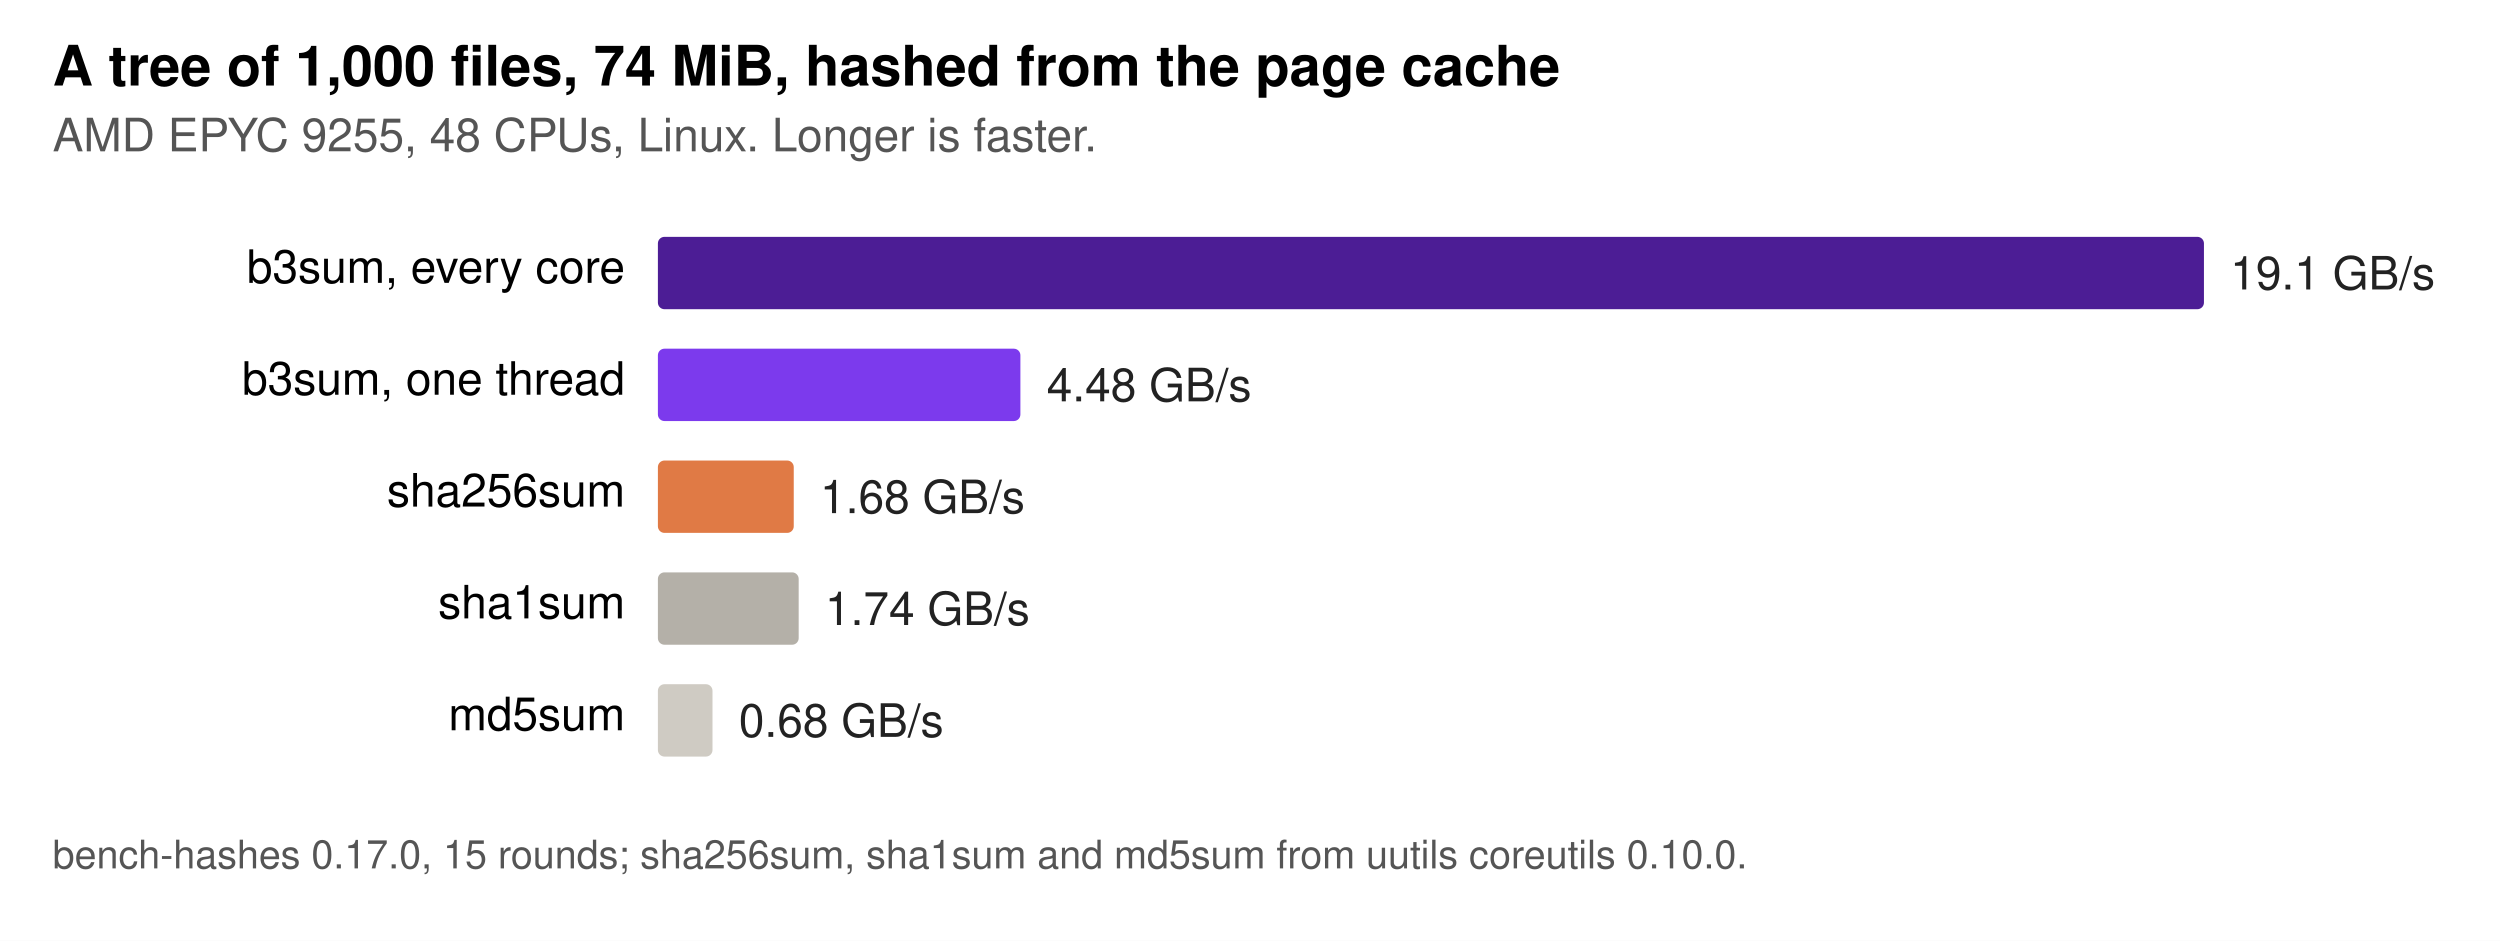
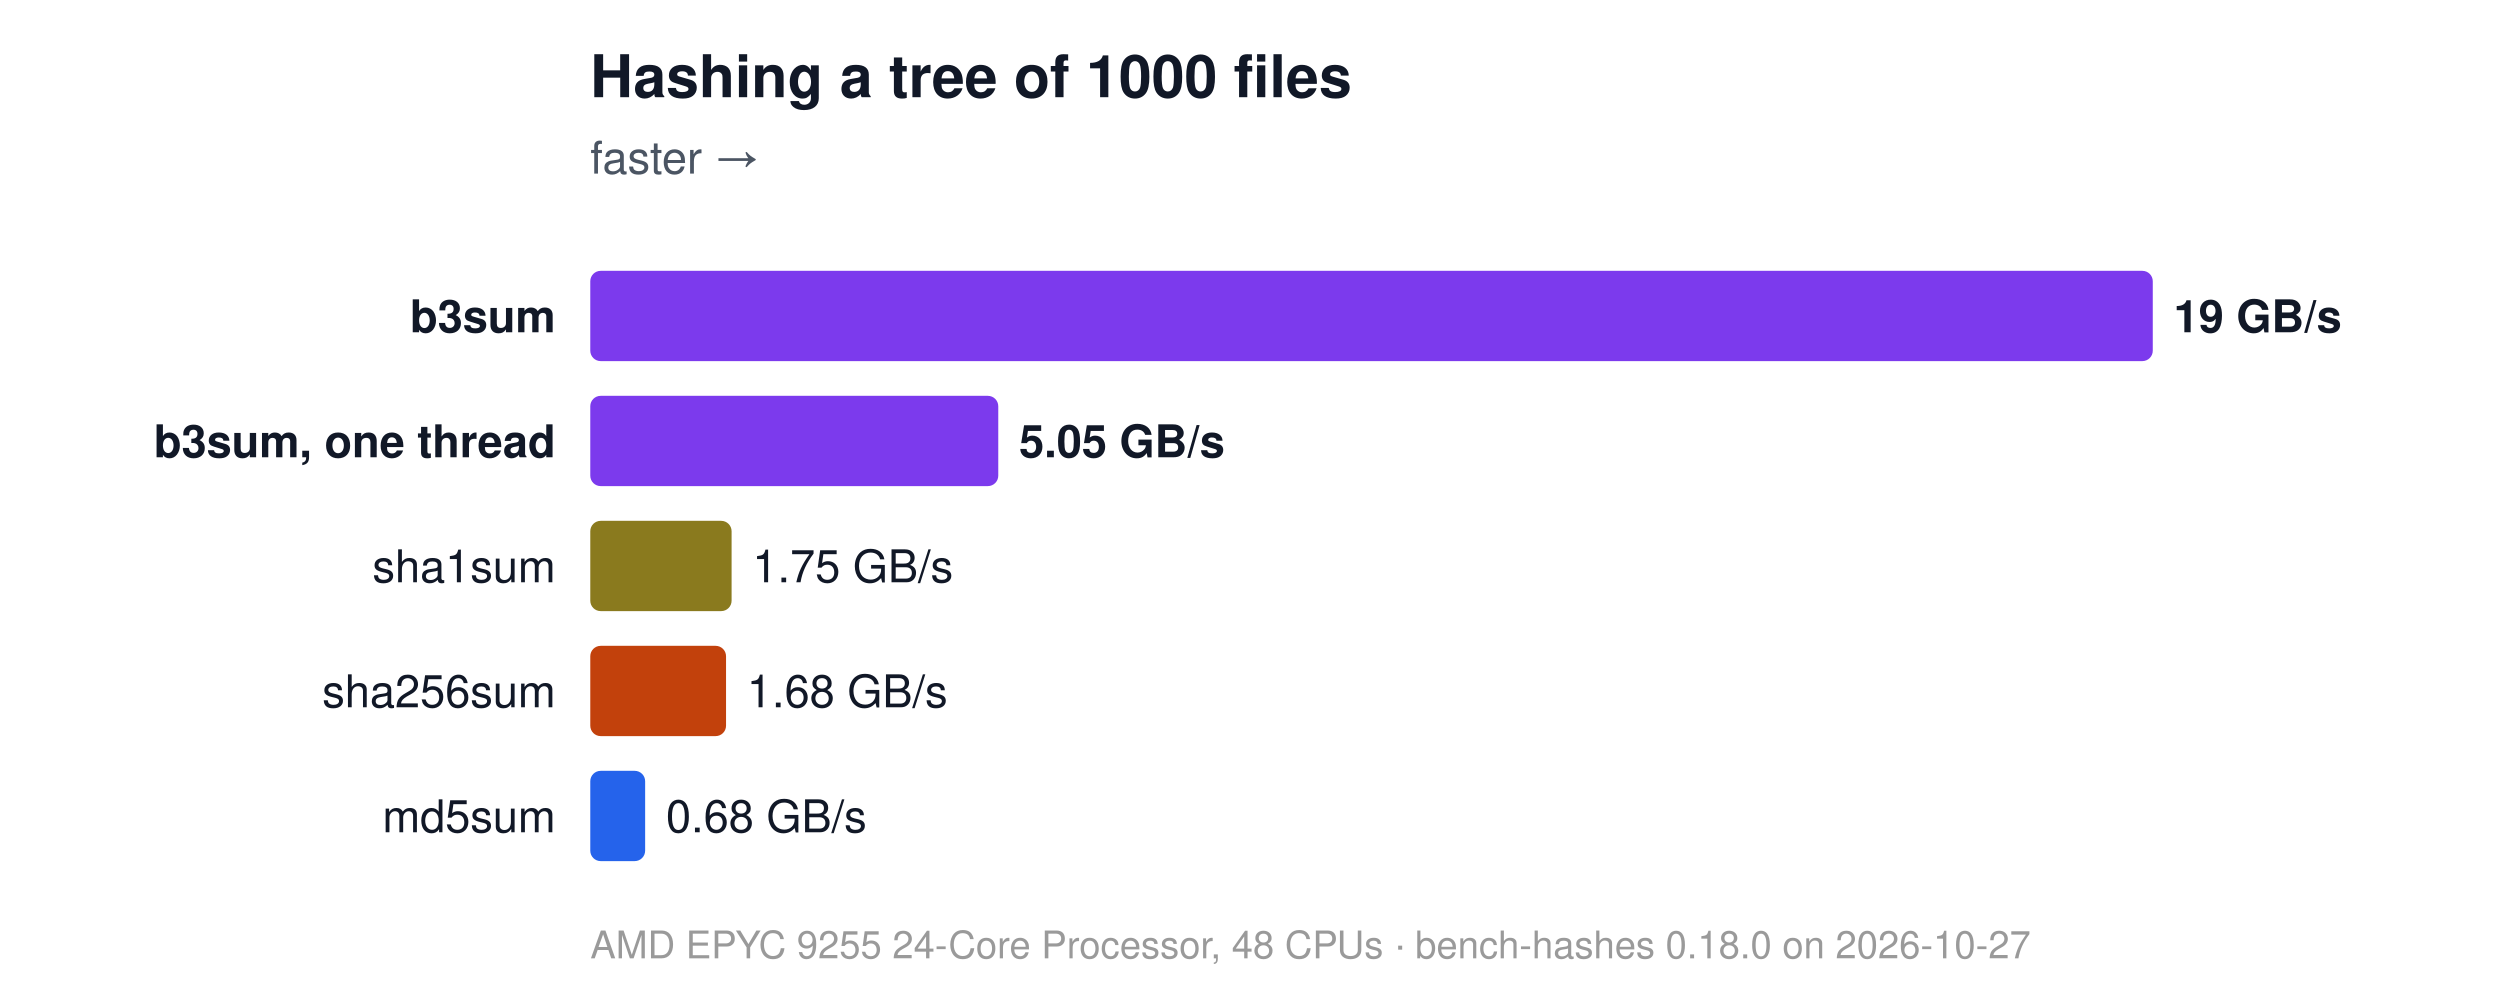
- <svg xmlns="http://www.w3.org/2000/svg" width="760" height="286" viewBox="0 0 760 286" font-family="-apple-system, Helvetica, Arial, sans-serif" font-size="14">
-   <rect width="760" height="286" fill="white" />
-   <text x="16" y="26" font-size="17" font-weight="bold">A tree of 1,000 files, 74 MiB, hashed from the page cache</text>
-   <text x="16" y="46" fill="#555">AMD EPYC 9255, 48 CPUs, Linux. Longer is faster.</text>
-   <text x="190" y="86" text-anchor="end">b3sum, every core</text>
-   <rect x="200" y="72" width="470.0" height="22" fill="#4c1d95" rx="2" />
-   <text x="678.0" y="88" fill="#222">19.1 GB/s</text>
-   <text x="190" y="120" text-anchor="end">b3sum, one thread</text>
-   <rect x="200" y="106" width="110.2" height="22" fill="#7c3aed" rx="2" />
-   <text x="318.2" y="122" fill="#222">4.48 GB/s</text>
-   <text x="190" y="154" text-anchor="end">sha256sum</text>
-   <rect x="200" y="140" width="41.3" height="22" fill="#e07a45" rx="2" />
-   <text x="249.3" y="156" fill="#222">1.68 GB/s</text>
-   <text x="190" y="188" text-anchor="end">sha1sum</text>
-   <rect x="200" y="174" width="42.8" height="22" fill="#b4b0a8" rx="2" />
-   <text x="250.8" y="190" fill="#222">1.74 GB/s</text>
-   <text x="190" y="222" text-anchor="end">md5sum</text>
-   <rect x="200" y="208" width="16.6" height="22" fill="#cfcbc3" rx="2" />
-   <text x="224.6" y="224" fill="#222">0.68 GB/s</text>
-   <text x="16" y="264" fill="#555" font-size="12">bench-hashes 0.17.0, 15 rounds; sha256sum, sha1sum and md5sum from uutils coreutils 0.10.0.</text>
+ <svg xmlns="http://www.w3.org/2000/svg" width="720" height="288" viewBox="0 0 720 288" font-family="-apple-system, BlinkMacSystemFont, 'Segoe UI', Helvetica, Arial, sans-serif">
+   <rect width="720" height="288" fill="#ffffff" />
+   <text x="170" y="28" font-size="17" font-weight="600" fill="#111827">Hashing a tree of 1000 files</text>
+   <text x="170" y="50" font-size="13" fill="#4b5563">faster →</text>
+   <text x="160" y="95.7" font-size="13" fill="#111827" text-anchor="end" font-weight="600">b3sum</text>
+   <rect x="170" y="78" width="450.0" height="26" rx="3" fill="#7c3aed" />
+   <text x="626.0" y="95.7" font-size="13" fill="#111827" font-weight="600">19 GB/s</text>
+   <text x="160" y="131.7" font-size="13" fill="#111827" text-anchor="end" font-weight="600">b3sum, one thread</text>
+   <rect x="170" y="114" width="117.5" height="26" rx="3" fill="#7c3aed" />
+   <text x="293.5" y="131.7" font-size="13" fill="#111827" font-weight="600">5.05 GB/s</text>
+   <text x="160" y="167.7" font-size="13" fill="#111827" text-anchor="end">sha1sum</text>
+   <rect x="170" y="150" width="40.7" height="26" rx="3" fill="#8a7a1e" />
+   <text x="216.7" y="167.7" font-size="13" fill="#111827">1.75 GB/s</text>
+   <text x="160" y="203.7" font-size="13" fill="#111827" text-anchor="end">sha256sum</text>
+   <rect x="170" y="186" width="39.1" height="26" rx="3" fill="#c2410c" />
+   <text x="215.1" y="203.7" font-size="13" fill="#111827">1.68 GB/s</text>
+   <text x="160" y="239.7" font-size="13" fill="#111827" text-anchor="end">md5sum</text>
+   <rect x="170" y="222" width="15.8" height="26" rx="3" fill="#2563eb" />
+   <text x="191.8" y="239.7" font-size="13" fill="#111827">0.68 GB/s</text>
+   <text x="170" y="276.0" font-size="11" fill="#9a9a9a">AMD EPYC 9255 24-Core Processor, 48 CPUs · bench-hashes 0.18.0 on 2026-10-27</text>
</svg>
